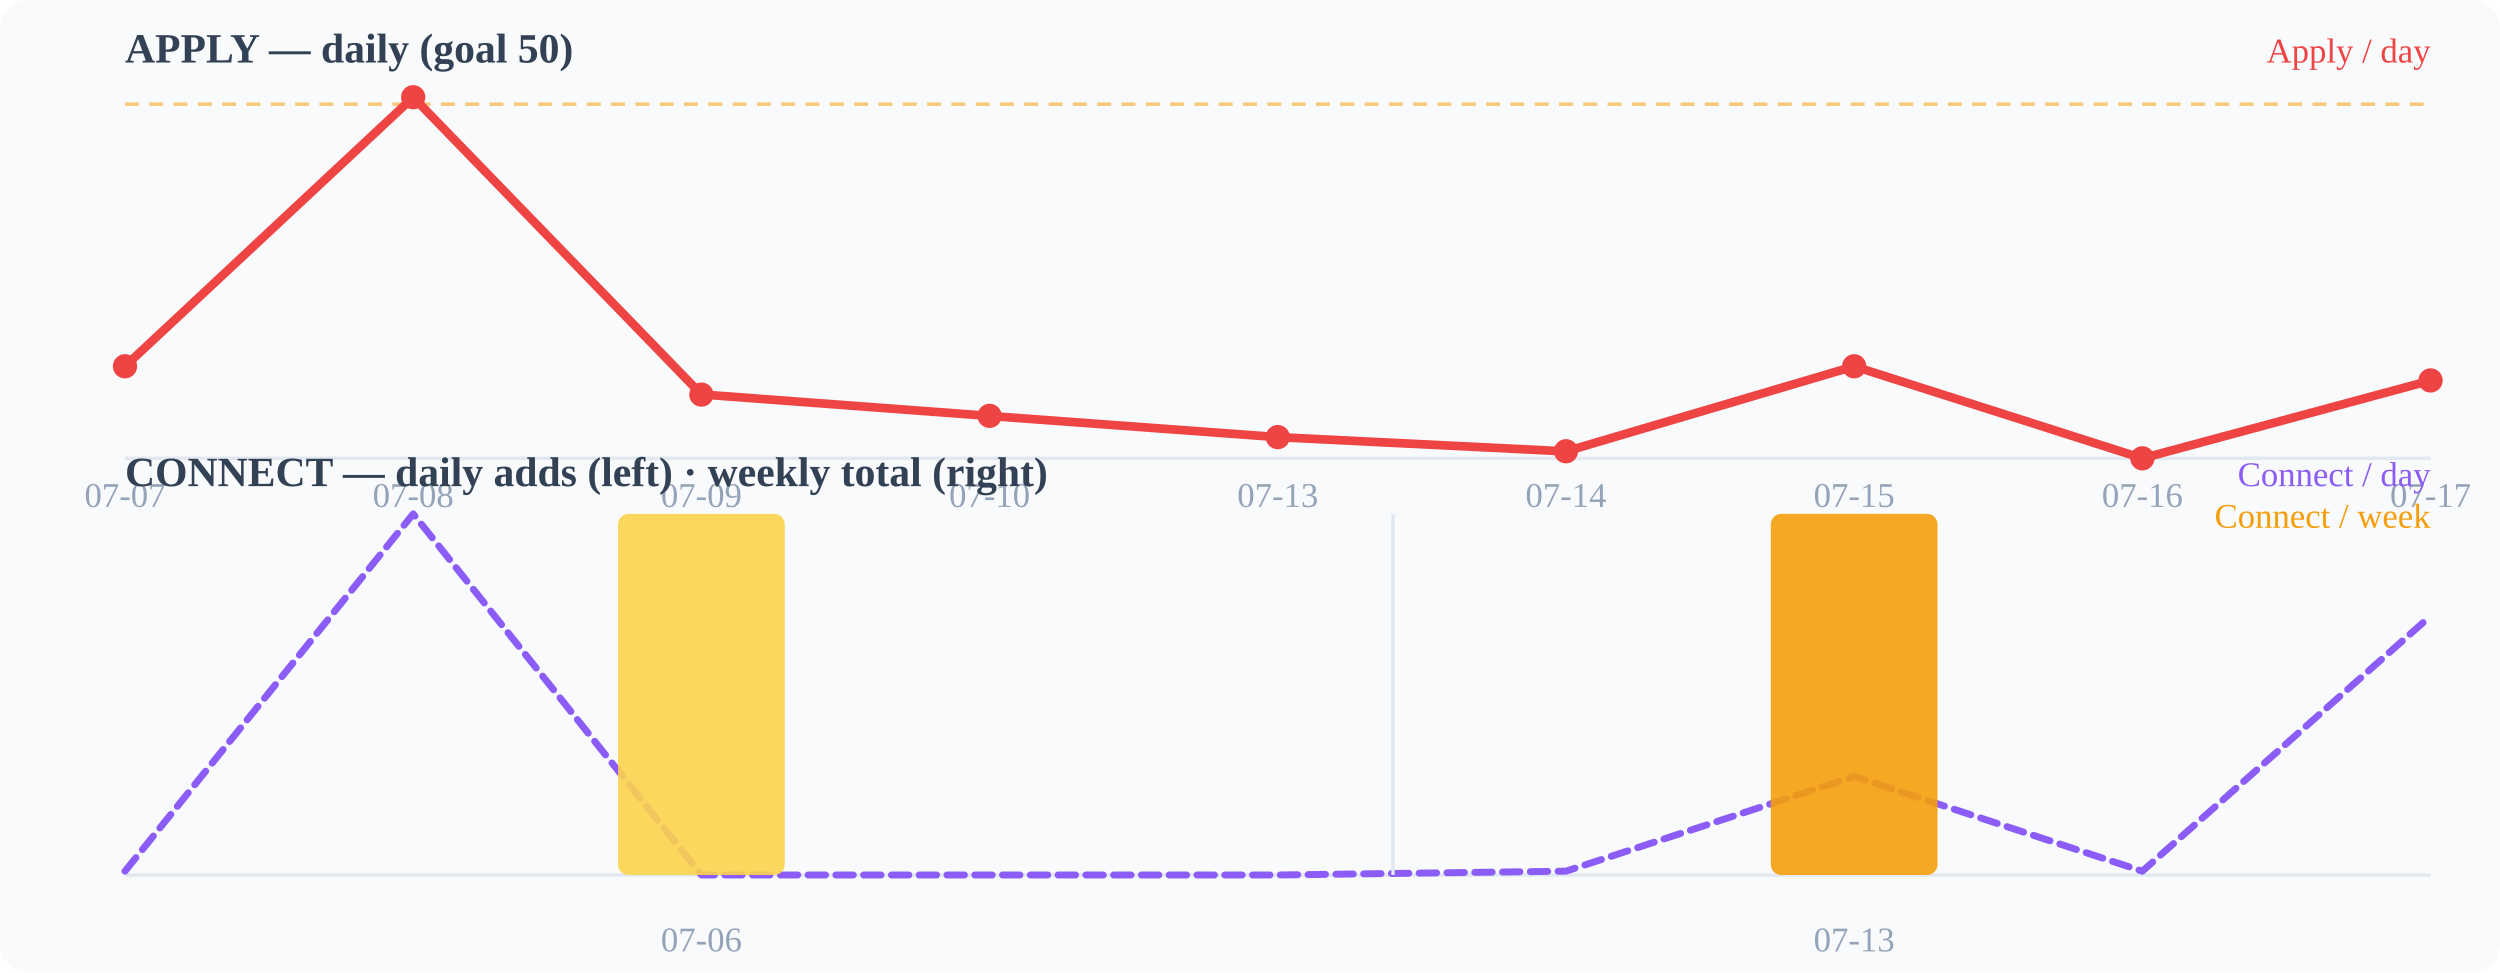
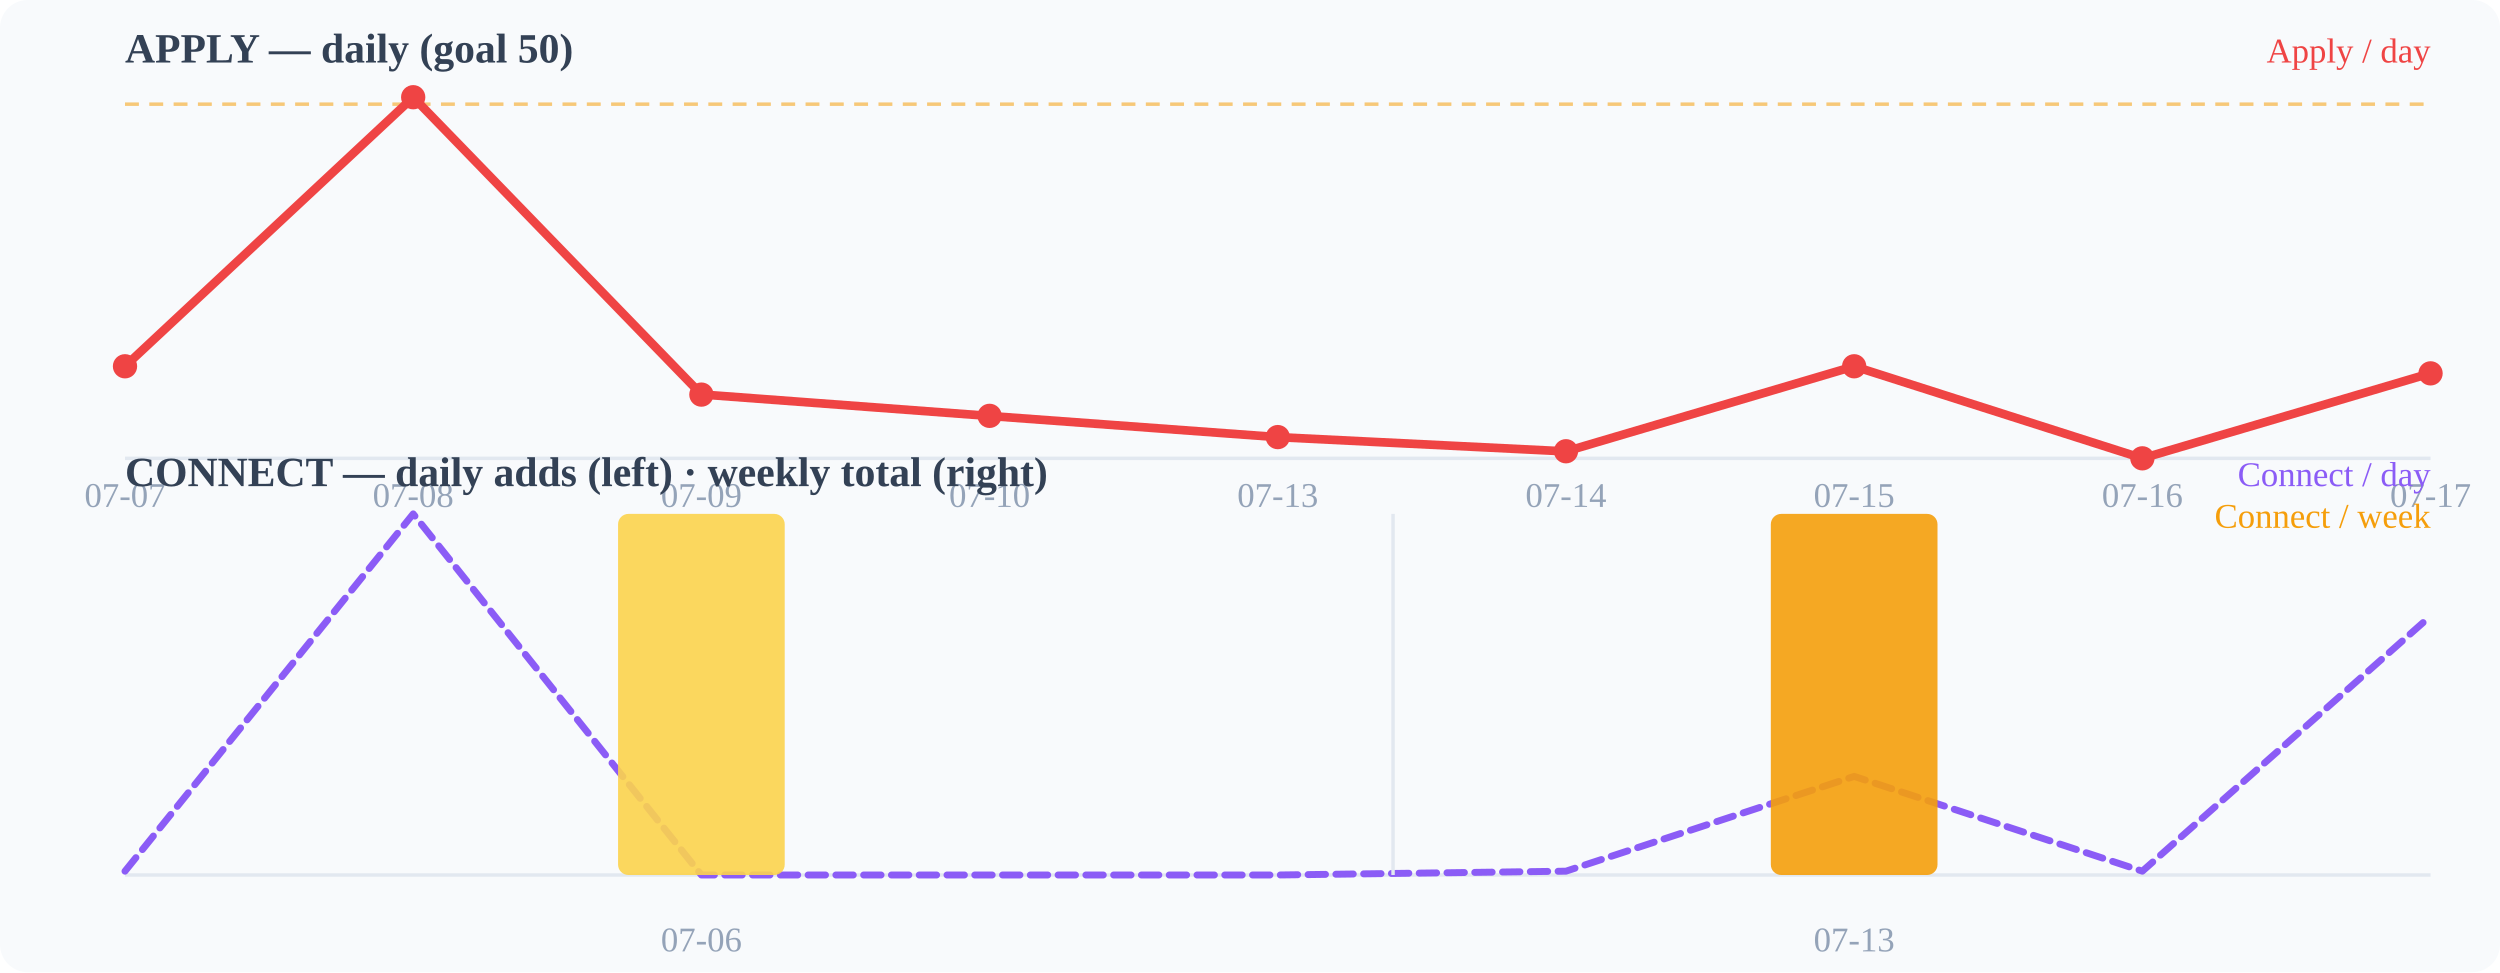
<svg xmlns="http://www.w3.org/2000/svg" width="720" height="280" viewBox="0 0 720 280">
  <rect width="720" height="280" fill="#f8fafc" rx="8" />
  <text x="36" y="18" font-size="12" font-weight="600" fill="#334155">APPLY — daily (goal 50)</text>
  <line x1="36" y1="132" x2="700" y2="132" stroke="#e2e8f0" stroke-width="1" />
  <line x1="36" y1="30.0" x2="700" y2="30.0" stroke="#f59e0b" stroke-width="1" stroke-dasharray="4 3" opacity="0.55" />
-   <polyline points="36.0,105.5 119.0,28.0 202.0,113.6 285.0,119.8 368.0,125.9 451.0,130.0 534.0,105.5 617.0,132.0 700.0,109.6" fill="none" stroke="#ef4444" stroke-width="2.5" stroke-linecap="round" stroke-linejoin="round" />
+   <polyline points="36.0,105.5 119.0,28.0 202.0,113.6 285.0,119.8 368.0,125.9 451.0,130.0 534.0,105.5 617.0,132.0 700.0,107.5" fill="none" stroke="#ef4444" stroke-width="2.5" stroke-linecap="round" stroke-linejoin="round" />
  <circle cx="36" cy="105.49" r="3.5" fill="#ef4444" />
  <circle cx="119" cy="28" r="3.5" fill="#ef4444" />
  <circle cx="202" cy="113.647" r="3.5" fill="#ef4444" />
  <circle cx="285" cy="119.765" r="3.5" fill="#ef4444" />
  <circle cx="368" cy="125.882" r="3.5" fill="#ef4444" />
  <circle cx="451" cy="129.961" r="3.5" fill="#ef4444" />
  <circle cx="534" cy="105.49" r="3.5" fill="#ef4444" />
  <circle cx="617" cy="132" r="3.5" fill="#ef4444" />
-   <circle cx="700" cy="109.569" r="3.5" fill="#ef4444" />
+   <circle cx="700" cy="107.529" r="3.5" fill="#ef4444" />
  <text x="36" y="146" font-size="10" fill="#94a3b8" text-anchor="middle">07-07</text>
  <text x="119" y="146" font-size="10" fill="#94a3b8" text-anchor="middle">07-08</text>
  <text x="202" y="146" font-size="10" fill="#94a3b8" text-anchor="middle">07-09</text>
  <text x="285" y="146" font-size="10" fill="#94a3b8" text-anchor="middle">07-10</text>
  <text x="368" y="146" font-size="10" fill="#94a3b8" text-anchor="middle">07-13</text>
  <text x="451" y="146" font-size="10" fill="#94a3b8" text-anchor="middle">07-14</text>
  <text x="534" y="146" font-size="10" fill="#94a3b8" text-anchor="middle">07-15</text>
  <text x="617" y="146" font-size="10" fill="#94a3b8" text-anchor="middle">07-16</text>
  <text x="700" y="146" font-size="10" fill="#94a3b8" text-anchor="middle">07-17</text>
  <text x="36" y="140" font-size="12" font-weight="600" fill="#334155">CONNECT — daily adds (left) · weekly total (right)</text>
  <line x1="36" y1="252" x2="700" y2="252" stroke="#e2e8f0" stroke-width="1" />
  <polyline points="36.0,250.9 119.0,148.0 202.0,252.0 285.0,252.0 368.0,252.0 451.0,250.9 534.0,223.6 617.0,250.9 700.0,177.4" fill="none" stroke="#8b5cf6" stroke-width="2" stroke-linecap="round" stroke-linejoin="round" stroke-dasharray="5 3" />
  <rect x="178.0" y="148.0" width="48" height="104.0" rx="3" fill="#fcd34d" opacity="0.9" />
  <rect x="510.0" y="148.0" width="48" height="104.0" rx="3" fill="#f59e0b" opacity="0.9" />
  <line x1="401.2" y1="148" x2="401.2" y2="252" stroke="#e2e8f0" stroke-width="1" />
  <text x="202" y="274" font-size="10" fill="#94a3b8" text-anchor="middle">07-06</text>
  <text x="534" y="274" font-size="10" fill="#94a3b8" text-anchor="middle">07-13</text>
  <text x="700" y="18" font-size="10" fill="#ef4444" text-anchor="end">Apply / day</text>
  <text x="700" y="140" font-size="10" fill="#8b5cf6" text-anchor="end">Connect / day</text>
  <text x="700" y="152" font-size="10" fill="#f59e0b" text-anchor="end">Connect / week</text>
</svg>
